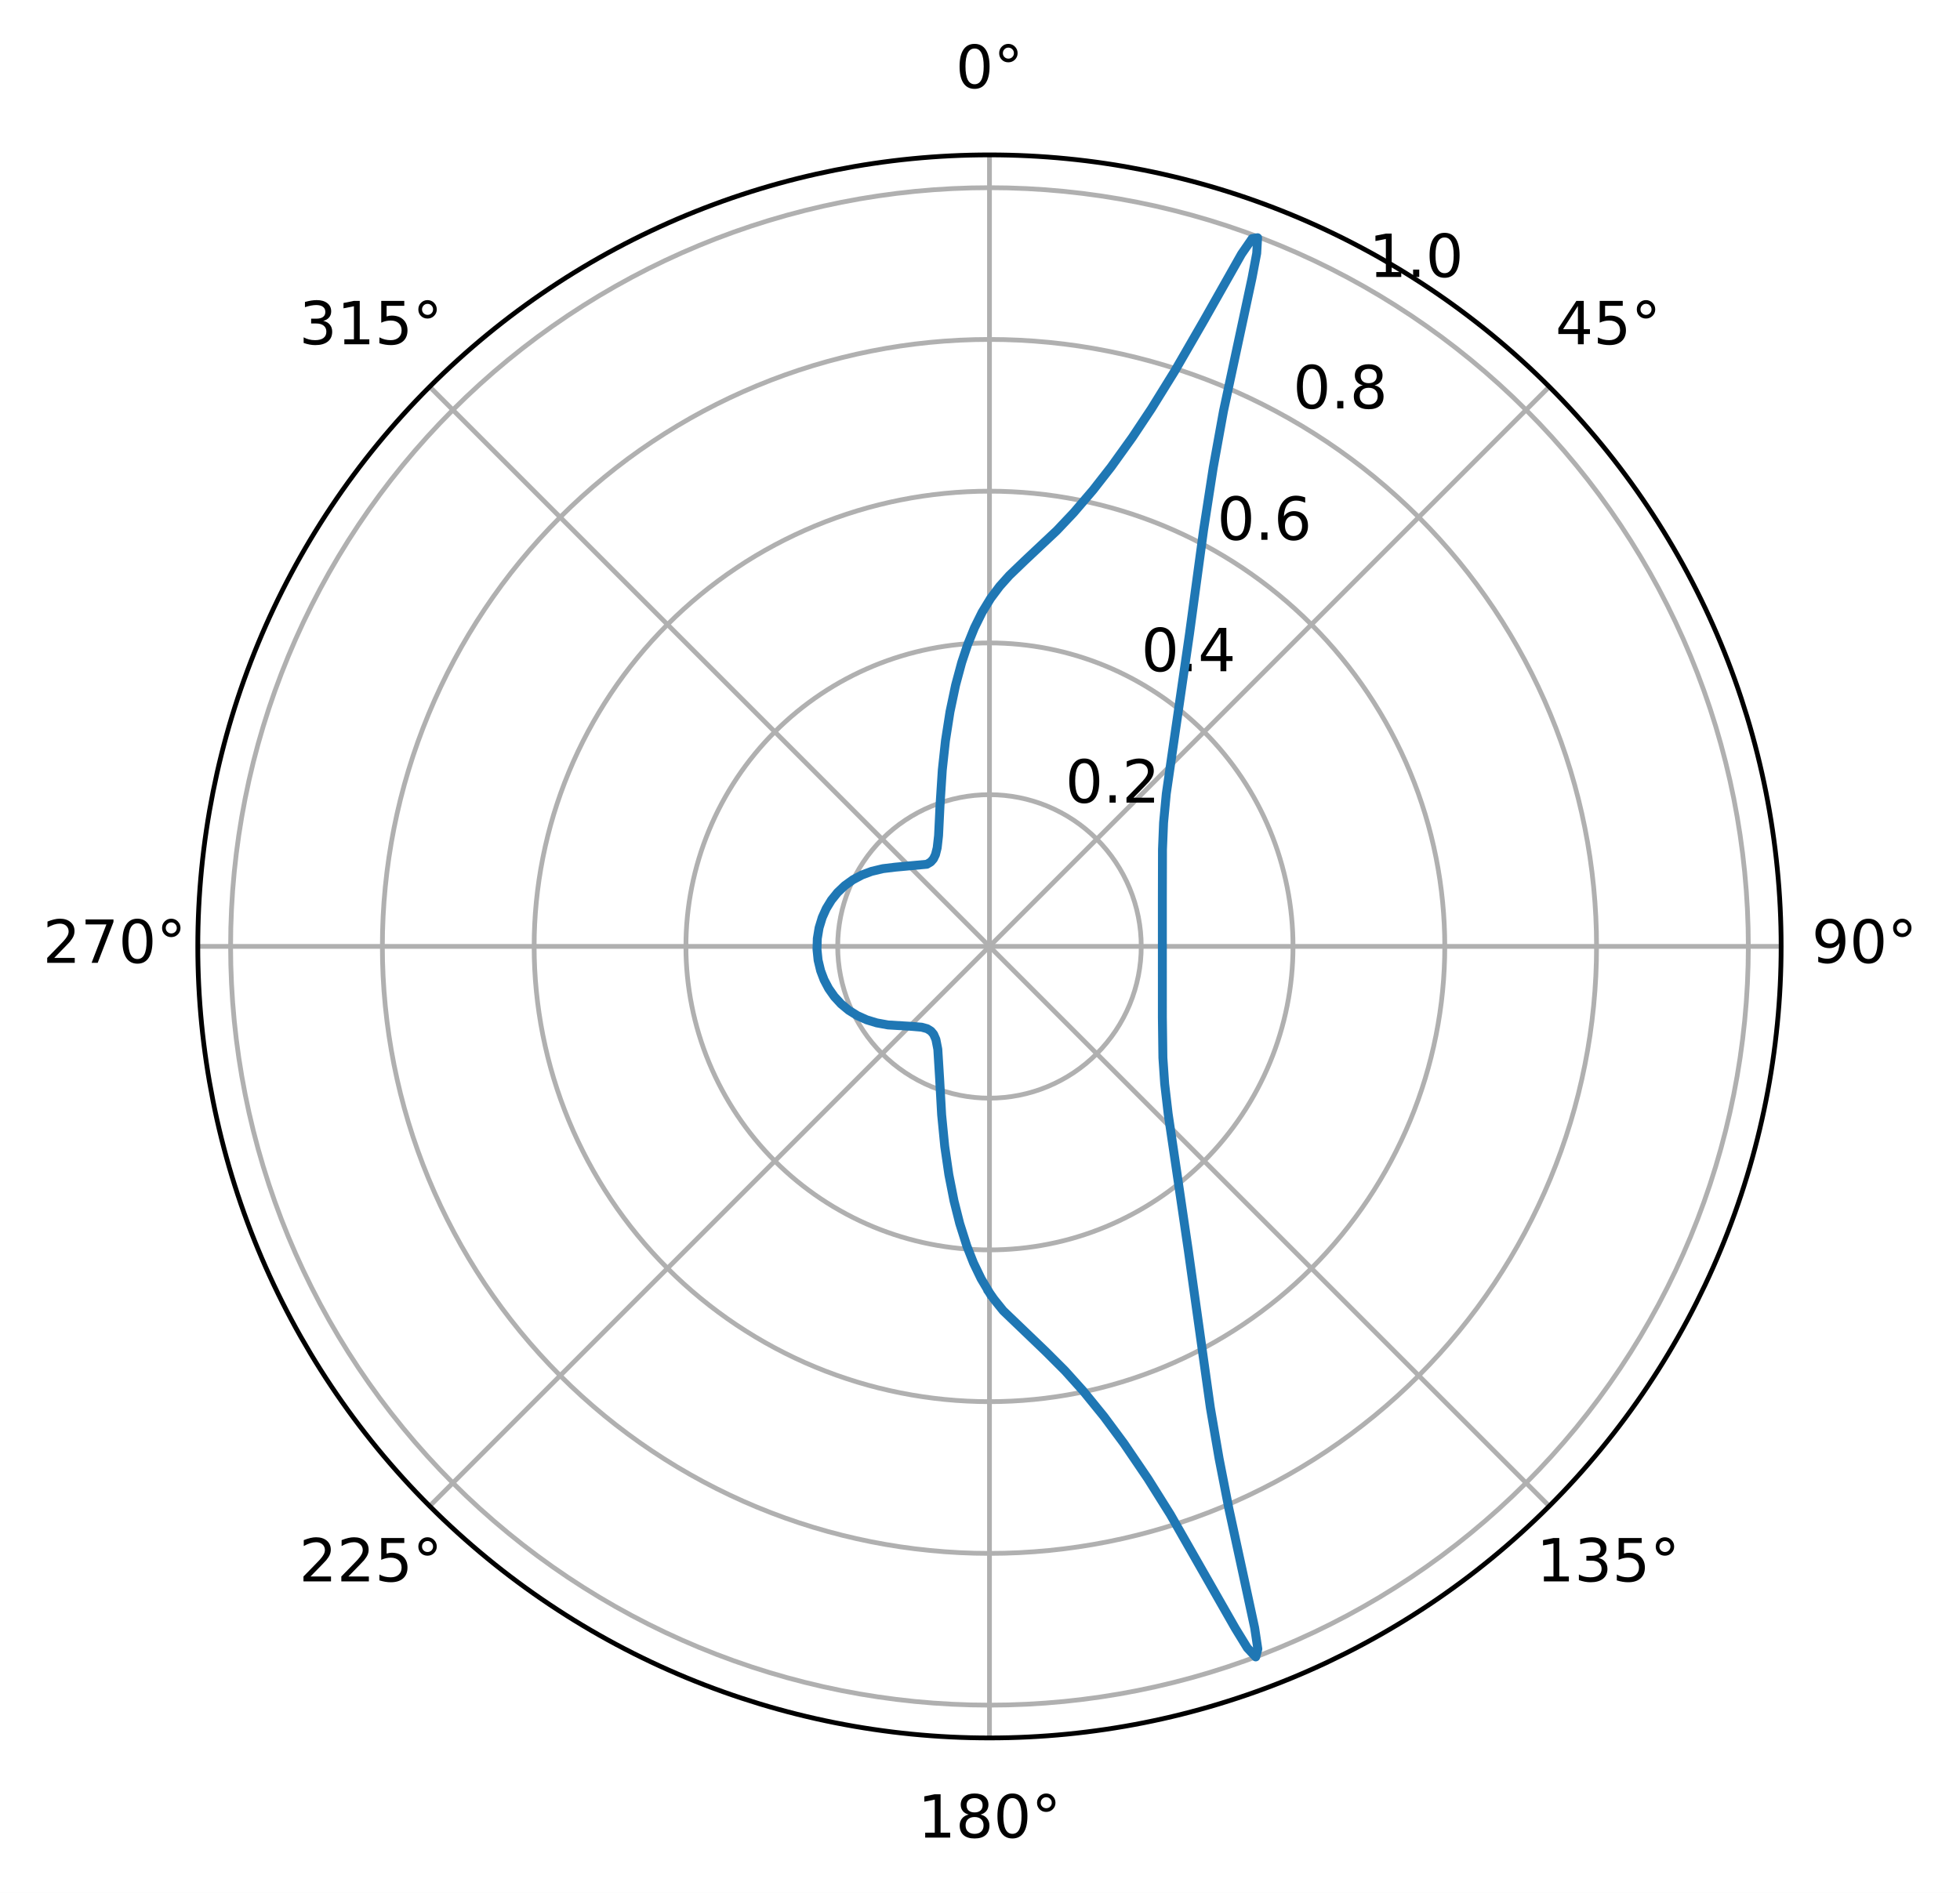
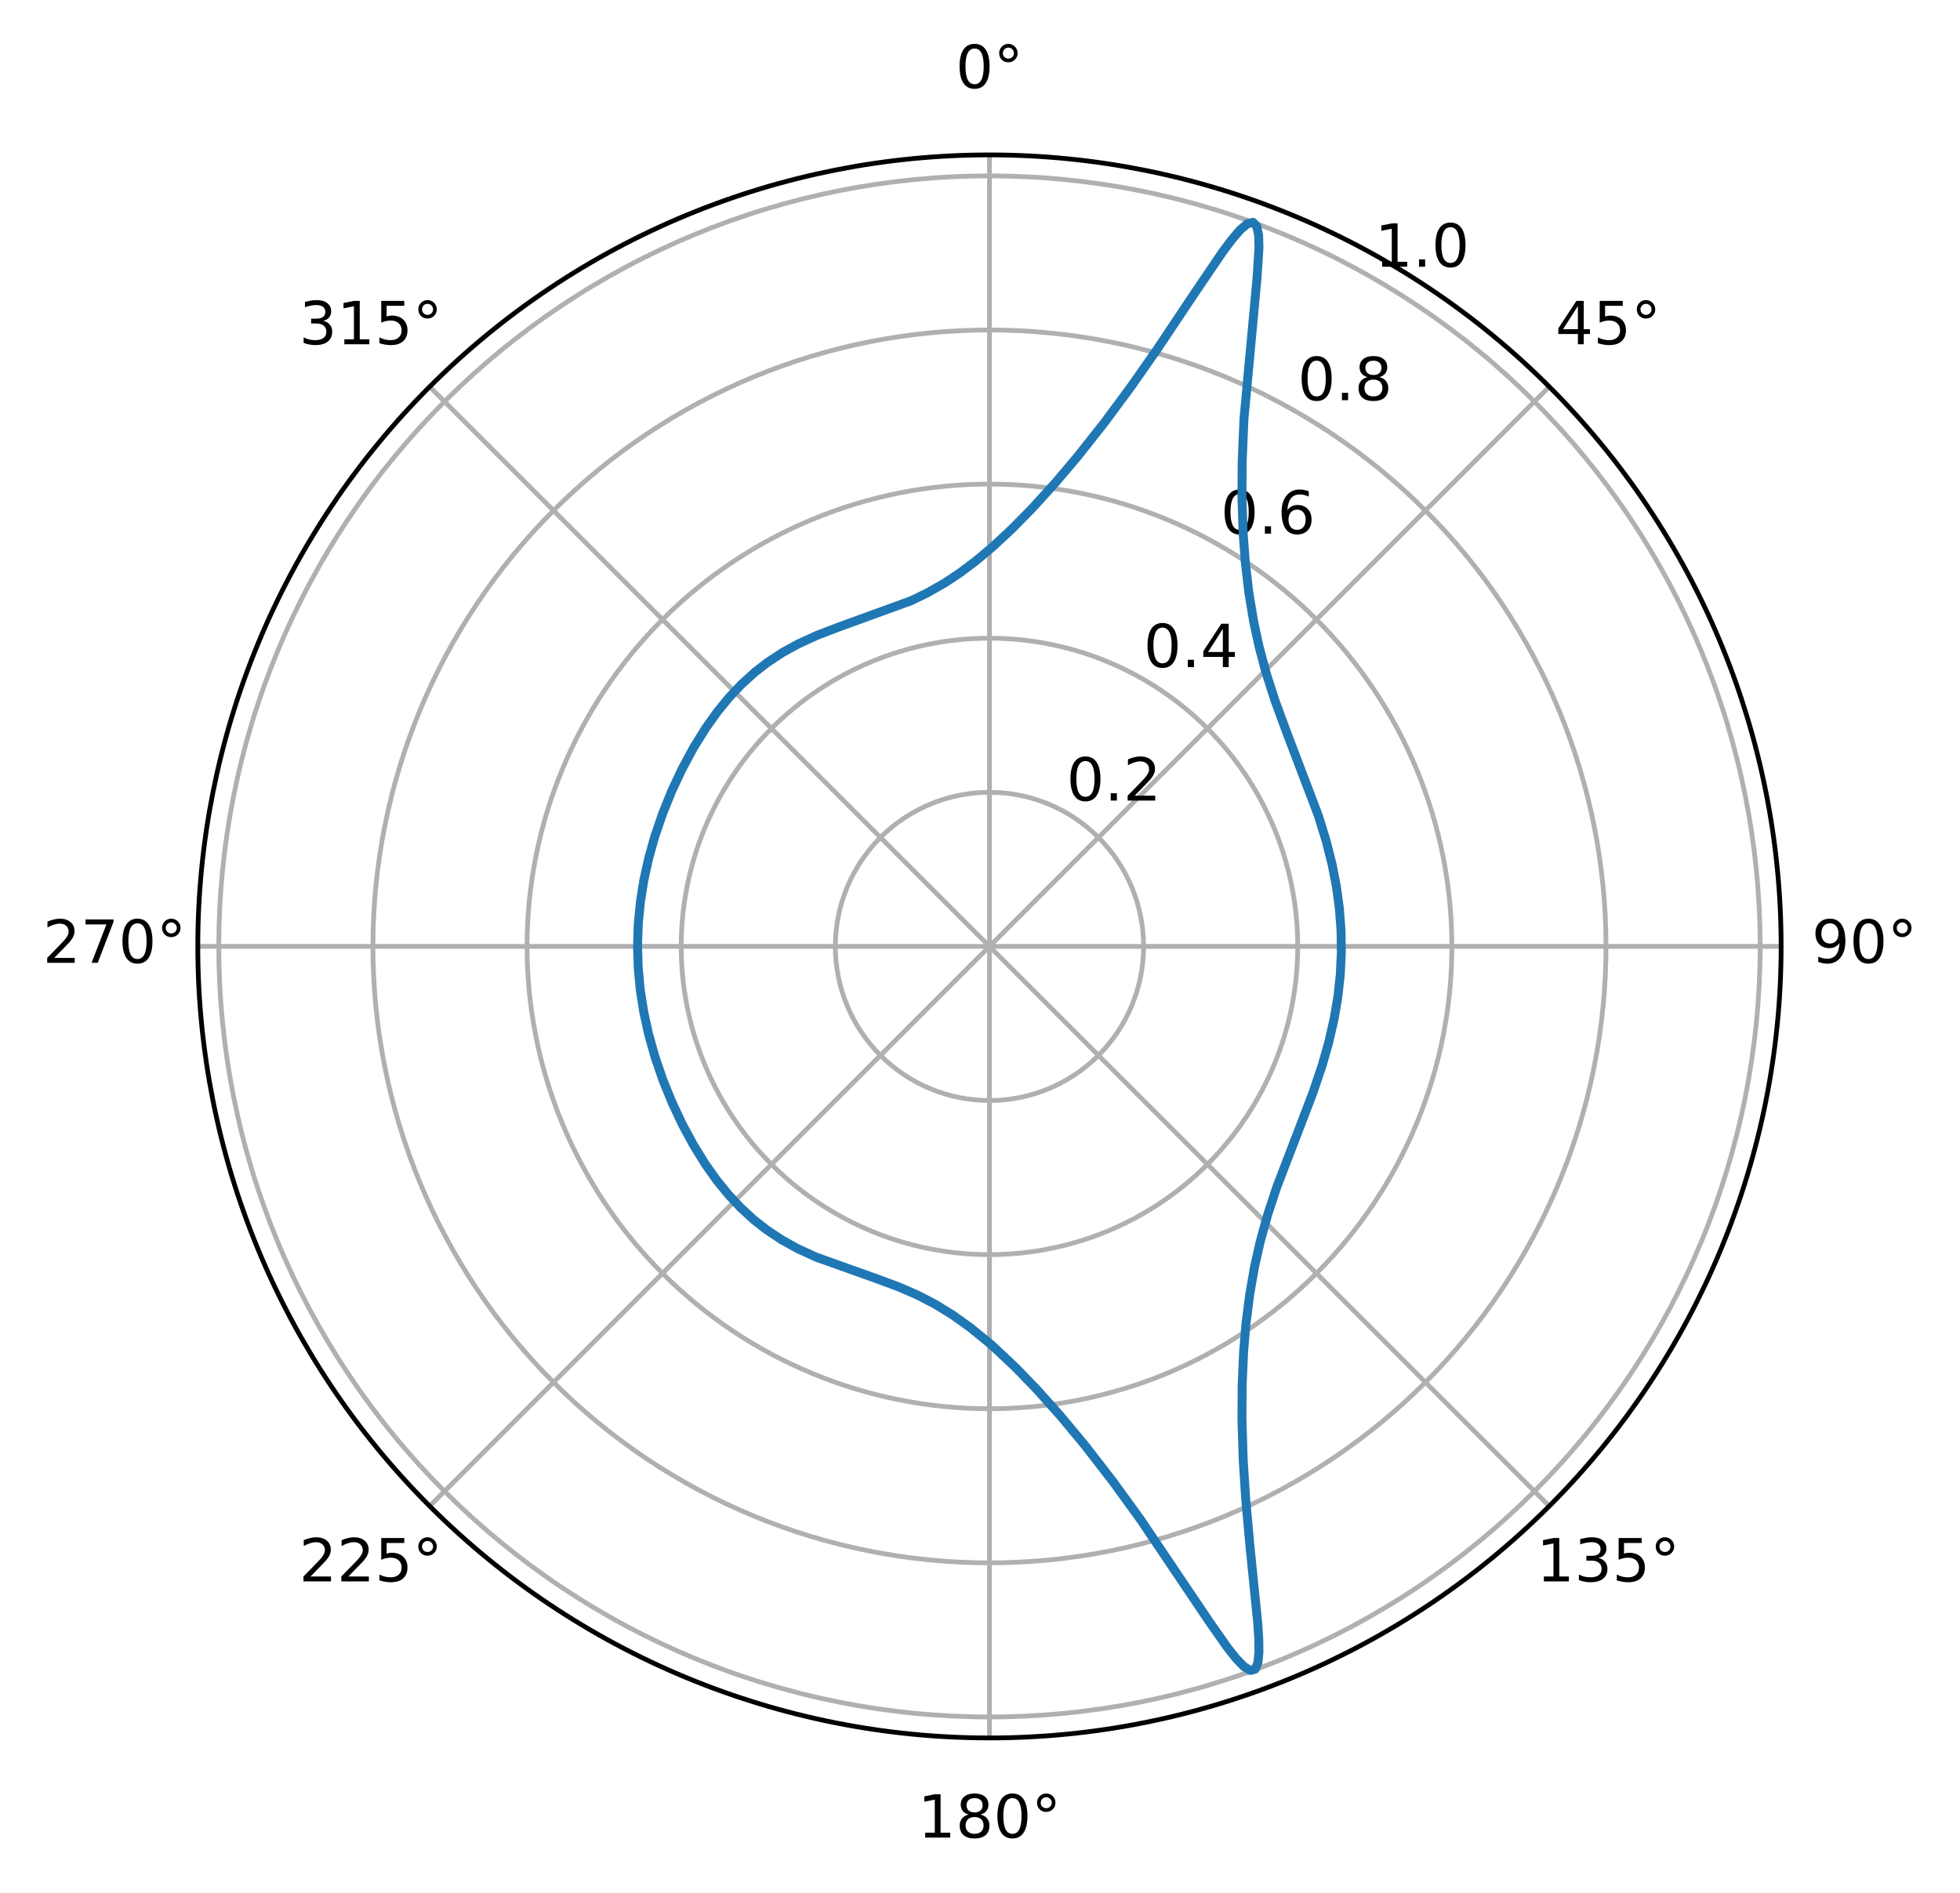
<svg xmlns="http://www.w3.org/2000/svg" xmlns:xlink="http://www.w3.org/1999/xlink" width="329.418pt" height="318.19pt" viewBox="0 0 329.418 318.19" version="1.1">
  <defs>
    <style type="text/css">*{stroke-linejoin: round; stroke-linecap: butt}</style>
  </defs>
  <g id="figure_1">
    <g id="patch_1">
      <path d="M 0 318.19  L 329.418 318.19  L 329.418 0  L 0 0  z " style="fill: #ffffff" />
    </g>
    <g id="axes_1">
      <g id="patch_2">
        <path d="M 299.356 159.095  C 299.356 141.622 295.914 124.319 289.227 108.177  C 282.541 92.034 272.74 77.365 260.385 65.01  C 248.029 52.655 233.361 42.854 217.218 36.167  C 201.075 29.481 183.773 26.039 166.3 26.039  C 148.827 26.039 131.524 29.481 115.381 36.167  C 99.239 42.854 84.57 52.655 72.215 65.01  C 59.86 77.365 50.059 92.034 43.372 108.177  C 36.686 124.319 33.244 141.622 33.244 159.095  C 33.244 176.568 36.686 193.871 43.372 210.013  C 50.059 226.156 59.86 240.825 72.215 253.18  C 84.57 265.535 99.239 275.336 115.381 282.023  C 131.524 288.709 148.827 292.151 166.3 292.151  C 183.773 292.151 201.075 288.709 217.218 282.023  C 233.361 275.336 248.029 265.535 260.385 253.18  C 272.74 240.825 282.541 226.156 289.227 210.013  C 295.914 193.871 299.356 176.568 299.356 159.095  M 166.3 159.095  C 166.3 159.095 166.3 159.095 166.3 159.095  C 166.3 159.095 166.3 159.095 166.3 159.095  C 166.3 159.095 166.3 159.095 166.3 159.095  C 166.3 159.095 166.3 159.095 166.3 159.095  C 166.3 159.095 166.3 159.095 166.3 159.095  C 166.3 159.095 166.3 159.095 166.3 159.095  C 166.3 159.095 166.3 159.095 166.3 159.095  C 166.3 159.095 166.3 159.095 166.3 159.095  C 166.3 159.095 166.3 159.095 166.3 159.095  C 166.3 159.095 166.3 159.095 166.3 159.095  C 166.3 159.095 166.3 159.095 166.3 159.095  C 166.3 159.095 166.3 159.095 166.3 159.095  C 166.3 159.095 166.3 159.095 166.3 159.095  C 166.3 159.095 166.3 159.095 166.3 159.095  C 166.3 159.095 166.3 159.095 166.3 159.095  C 166.3 159.095 166.3 159.095 166.3 159.095  M 299.356 159.095  z " style="fill: #ffffff" />
      </g>
      <g id="matplotlib.axis_1">
        <g id="xtick_1">
          <g id="line2d_1">
-             <path d="M 166.3 159.095  L 166.3 26.039  " clip-path="url(#pe5f348b92f)" style="fill: none; stroke: #b0b0b0; stroke-width: 0.8; stroke-linecap: square" />
+             <path d="M 166.3 159.095  L 166.3 26.039  " clip-path="url(#p031d4d47ac)" style="fill: none; stroke: #b0b0b0; stroke-width: 0.8; stroke-linecap: square" />
          </g>
          <g id="text_1">
            <g transform="translate(160.6185 14.79844)scale(0.1 -0.1)">
              <defs>
                <path id="DejaVuSans-30" d="M 2034 4250  Q 1547 4250 1301 3770  Q 1056 3291 1056 2328  Q 1056 1369 1301 889  Q 1547 409 2034 409  Q 2525 409 2770 889  Q 3016 1369 3016 2328  Q 3016 3291 2770 3770  Q 2525 4250 2034 4250  z M 2034 4750  Q 2819 4750 3233 4129  Q 3647 3509 3647 2328  Q 3647 1150 3233 529  Q 2819 -91 2034 -91  Q 1250 -91 836 529  Q 422 1150 422 2328  Q 422 3509 836 4129  Q 1250 4750 2034 4750  z " transform="scale(0.015625)" />
                <path id="DejaVuSans-b0" d="M 1600 4347  Q 1350 4347 1178 4173  Q 1006 4000 1006 3750  Q 1006 3503 1178 3333  Q 1350 3163 1600 3163  Q 1850 3163 2022 3333  Q 2194 3503 2194 3750  Q 2194 3997 2020 4172  Q 1847 4347 1600 4347  z M 1600 4750  Q 1800 4750 1984 4673  Q 2169 4597 2303 4453  Q 2447 4313 2519 4134  Q 2591 3956 2591 3750  Q 2591 3338 2302 3052  Q 2013 2766 1594 2766  Q 1172 2766 890 3047  Q 609 3328 609 3750  Q 609 4169 896 4459  Q 1184 4750 1600 4750  z " transform="scale(0.015625)" />
              </defs>
              <use xlink:href="#DejaVuSans-30" />
              <use xlink:href="#DejaVuSans-b0" x="63.623" />
            </g>
          </g>
        </g>
        <g id="xtick_2">
          <g id="line2d_2">
-             <path d="M 166.3 159.095  L 260.385 65.01  " clip-path="url(#pe5f348b92f)" style="fill: none; stroke: #b0b0b0; stroke-width: 0.8; stroke-linecap: square" />
+             <path d="M 166.3 159.095  L 260.385 65.01  " clip-path="url(#p031d4d47ac)" style="fill: none; stroke: #b0b0b0; stroke-width: 0.8; stroke-linecap: square" />
          </g>
          <g id="text_2">
            <g transform="translate(261.4215 57.87014)scale(0.1 -0.1)">
              <defs>
                <path id="DejaVuSans-34" d="M 2419 4116  L 825 1625  L 2419 1625  L 2419 4116  z M 2253 4666  L 3047 4666  L 3047 1625  L 3713 1625  L 3713 1100  L 3047 1100  L 3047 0  L 2419 0  L 2419 1100  L 313 1100  L 313 1709  L 2253 4666  z " transform="scale(0.015625)" />
                <path id="DejaVuSans-35" d="M 691 4666  L 3169 4666  L 3169 4134  L 1269 4134  L 1269 2991  Q 1406 3038 1543 3061  Q 1681 3084 1819 3084  Q 2600 3084 3056 2656  Q 3513 2228 3513 1497  Q 3513 744 3044 326  Q 2575 -91 1722 -91  Q 1428 -91 1123 -41  Q 819 9 494 109  L 494 744  Q 775 591 1075 516  Q 1375 441 1709 441  Q 2250 441 2565 725  Q 2881 1009 2881 1497  Q 2881 1984 2565 2268  Q 2250 2553 1709 2553  Q 1456 2553 1204 2497  Q 953 2441 691 2322  L 691 4666  z " transform="scale(0.015625)" />
              </defs>
              <use xlink:href="#DejaVuSans-34" />
              <use xlink:href="#DejaVuSans-35" x="63.623" />
              <use xlink:href="#DejaVuSans-b0" x="127.246" />
            </g>
          </g>
        </g>
        <g id="xtick_3">
          <g id="line2d_3">
-             <path d="M 166.3 159.095  L 299.356 159.095  " clip-path="url(#pe5f348b92f)" style="fill: none; stroke: #b0b0b0; stroke-width: 0.8; stroke-linecap: square" />
+             <path d="M 166.3 159.095  L 299.356 159.095  " clip-path="url(#p031d4d47ac)" style="fill: none; stroke: #b0b0b0; stroke-width: 0.8; stroke-linecap: square" />
          </g>
          <g id="text_3">
            <g transform="translate(304.4932 161.8544)scale(0.1 -0.1)">
              <defs>
                <path id="DejaVuSans-39" d="M 703 97  L 703 672  Q 941 559 1184 500  Q 1428 441 1663 441  Q 2288 441 2617 861  Q 2947 1281 2994 2138  Q 2813 1869 2534 1725  Q 2256 1581 1919 1581  Q 1219 1581 811 2004  Q 403 2428 403 3163  Q 403 3881 828 4315  Q 1253 4750 1959 4750  Q 2769 4750 3195 4129  Q 3622 3509 3622 2328  Q 3622 1225 3098 567  Q 2575 -91 1691 -91  Q 1453 -91 1209 -44  Q 966 3 703 97  z M 1959 2075  Q 2384 2075 2632 2365  Q 2881 2656 2881 3163  Q 2881 3666 2632 3958  Q 2384 4250 1959 4250  Q 1534 4250 1286 3958  Q 1038 3666 1038 3163  Q 1038 2656 1286 2365  Q 1534 2075 1959 2075  z " transform="scale(0.015625)" />
              </defs>
              <use xlink:href="#DejaVuSans-39" />
              <use xlink:href="#DejaVuSans-30" x="63.623" />
              <use xlink:href="#DejaVuSans-b0" x="127.246" />
            </g>
          </g>
        </g>
        <g id="xtick_4">
          <g id="line2d_4">
-             <path d="M 166.3 159.095  L 260.385 253.18  " clip-path="url(#pe5f348b92f)" style="fill: none; stroke: #b0b0b0; stroke-width: 0.8; stroke-linecap: square" />
+             <path d="M 166.3 159.095  L 260.385 253.18  " clip-path="url(#p031d4d47ac)" style="fill: none; stroke: #b0b0b0; stroke-width: 0.8; stroke-linecap: square" />
          </g>
          <g id="text_4">
            <g transform="translate(258.2403 265.8387)scale(0.1 -0.1)">
              <defs>
                <path id="DejaVuSans-31" d="M 794 531  L 1825 531  L 1825 4091  L 703 3866  L 703 4441  L 1819 4666  L 2450 4666  L 2450 531  L 3481 531  L 3481 0  L 794 0  L 794 531  z " transform="scale(0.015625)" />
                <path id="DejaVuSans-33" d="M 2597 2516  Q 3050 2419 3304 2112  Q 3559 1806 3559 1356  Q 3559 666 3084 287  Q 2609 -91 1734 -91  Q 1441 -91 1130 -33  Q 819 25 488 141  L 488 750  Q 750 597 1062 519  Q 1375 441 1716 441  Q 2309 441 2620 675  Q 2931 909 2931 1356  Q 2931 1769 2642 2001  Q 2353 2234 1838 2234  L 1294 2234  L 1294 2753  L 1863 2753  Q 2328 2753 2575 2939  Q 2822 3125 2822 3475  Q 2822 3834 2567 4026  Q 2313 4219 1838 4219  Q 1578 4219 1281 4162  Q 984 4106 628 3988  L 628 4550  Q 988 4650 1302 4700  Q 1616 4750 1894 4750  Q 2613 4750 3031 4423  Q 3450 4097 3450 3541  Q 3450 3153 3228 2886  Q 3006 2619 2597 2516  z " transform="scale(0.015625)" />
              </defs>
              <use xlink:href="#DejaVuSans-31" />
              <use xlink:href="#DejaVuSans-33" x="63.623" />
              <use xlink:href="#DejaVuSans-35" x="127.246" />
              <use xlink:href="#DejaVuSans-b0" x="190.869" />
            </g>
          </g>
        </g>
        <g id="xtick_5">
          <g id="line2d_5">
-             <path d="M 166.3 159.095  L 166.3 292.151  " clip-path="url(#pe5f348b92f)" style="fill: none; stroke: #b0b0b0; stroke-width: 0.8; stroke-linecap: square" />
+             <path d="M 166.3 159.095  L 166.3 292.151  " clip-path="url(#p031d4d47ac)" style="fill: none; stroke: #b0b0b0; stroke-width: 0.8; stroke-linecap: square" />
          </g>
          <g id="text_5">
            <g transform="translate(154.256 308.9104)scale(0.1 -0.1)">
              <defs>
                <path id="DejaVuSans-38" d="M 2034 2216  Q 1584 2216 1326 1975  Q 1069 1734 1069 1313  Q 1069 891 1326 650  Q 1584 409 2034 409  Q 2484 409 2743 651  Q 3003 894 3003 1313  Q 3003 1734 2745 1975  Q 2488 2216 2034 2216  z M 1403 2484  Q 997 2584 770 2862  Q 544 3141 544 3541  Q 544 4100 942 4425  Q 1341 4750 2034 4750  Q 2731 4750 3128 4425  Q 3525 4100 3525 3541  Q 3525 3141 3298 2862  Q 3072 2584 2669 2484  Q 3125 2378 3379 2068  Q 3634 1759 3634 1313  Q 3634 634 3220 271  Q 2806 -91 2034 -91  Q 1263 -91 848 271  Q 434 634 434 1313  Q 434 1759 690 2068  Q 947 2378 1403 2484  z M 1172 3481  Q 1172 3119 1398 2916  Q 1625 2713 2034 2713  Q 2441 2713 2670 2916  Q 2900 3119 2900 3481  Q 2900 3844 2670 4047  Q 2441 4250 2034 4250  Q 1625 4250 1398 4047  Q 1172 3844 1172 3481  z " transform="scale(0.015625)" />
              </defs>
              <use xlink:href="#DejaVuSans-31" />
              <use xlink:href="#DejaVuSans-38" x="63.623" />
              <use xlink:href="#DejaVuSans-30" x="127.246" />
              <use xlink:href="#DejaVuSans-b0" x="190.869" />
            </g>
          </g>
        </g>
        <g id="xtick_6">
          <g id="line2d_6">
-             <path d="M 166.3 159.095  L 72.215 253.18  " clip-path="url(#pe5f348b92f)" style="fill: none; stroke: #b0b0b0; stroke-width: 0.8; stroke-linecap: square" />
+             <path d="M 166.3 159.095  L 72.215 253.18  " clip-path="url(#p031d4d47ac)" style="fill: none; stroke: #b0b0b0; stroke-width: 0.8; stroke-linecap: square" />
          </g>
          <g id="text_6">
            <g transform="translate(50.2717 265.8387)scale(0.1 -0.1)">
              <defs>
                <path id="DejaVuSans-32" d="M 1228 531  L 3431 531  L 3431 0  L 469 0  L 469 531  Q 828 903 1448 1529  Q 2069 2156 2228 2338  Q 2531 2678 2651 2914  Q 2772 3150 2772 3378  Q 2772 3750 2511 3984  Q 2250 4219 1831 4219  Q 1534 4219 1204 4116  Q 875 4013 500 3803  L 500 4441  Q 881 4594 1212 4672  Q 1544 4750 1819 4750  Q 2544 4750 2975 4387  Q 3406 4025 3406 3419  Q 3406 3131 3298 2873  Q 3191 2616 2906 2266  Q 2828 2175 2409 1742  Q 1991 1309 1228 531  z " transform="scale(0.015625)" />
              </defs>
              <use xlink:href="#DejaVuSans-32" />
              <use xlink:href="#DejaVuSans-32" x="63.623" />
              <use xlink:href="#DejaVuSans-35" x="127.246" />
              <use xlink:href="#DejaVuSans-b0" x="190.869" />
            </g>
          </g>
        </g>
        <g id="xtick_7">
          <g id="line2d_7">
-             <path d="M 166.3 159.095  L 33.244 159.095  " clip-path="url(#pe5f348b92f)" style="fill: none; stroke: #b0b0b0; stroke-width: 0.8; stroke-linecap: square" />
+             <path d="M 166.3 159.095  L 33.244 159.095  " clip-path="url(#p031d4d47ac)" style="fill: none; stroke: #b0b0b0; stroke-width: 0.8; stroke-linecap: square" />
          </g>
          <g id="text_7">
            <g transform="translate(7.2 161.8544)scale(0.1 -0.1)">
              <defs>
                <path id="DejaVuSans-37" d="M 525 4666  L 3525 4666  L 3525 4397  L 1831 0  L 1172 0  L 2766 4134  L 525 4134  L 525 4666  z " transform="scale(0.015625)" />
              </defs>
              <use xlink:href="#DejaVuSans-32" />
              <use xlink:href="#DejaVuSans-37" x="63.623" />
              <use xlink:href="#DejaVuSans-30" x="127.246" />
              <use xlink:href="#DejaVuSans-b0" x="190.869" />
            </g>
          </g>
        </g>
        <g id="xtick_8">
          <g id="line2d_8">
-             <path d="M 166.3 159.095  L 72.215 65.01  " clip-path="url(#pe5f348b92f)" style="fill: none; stroke: #b0b0b0; stroke-width: 0.8; stroke-linecap: square" />
+             <path d="M 166.3 159.095  L 72.215 65.01  " clip-path="url(#p031d4d47ac)" style="fill: none; stroke: #b0b0b0; stroke-width: 0.8; stroke-linecap: square" />
          </g>
          <g id="text_8">
            <g transform="translate(50.2717 57.87014)scale(0.1 -0.1)">
              <use xlink:href="#DejaVuSans-33" />
              <use xlink:href="#DejaVuSans-31" x="63.623" />
              <use xlink:href="#DejaVuSans-35" x="127.246" />
              <use xlink:href="#DejaVuSans-b0" x="190.869" />
            </g>
          </g>
        </g>
      </g>
      <g id="matplotlib.axis_2">
        <g id="ytick_1">
          <g id="line2d_9">
-             <path d="M 166.3 133.586  C 169.65 133.586 172.967 134.246 176.061 135.528  C 179.156 136.81 181.968 138.689 184.337 141.058  C 186.706 143.426 188.585 146.239 189.867 149.333  C 191.149 152.428 191.808 155.745 191.808 159.095  C 191.808 162.445 191.149 165.762 189.867 168.857  C 188.585 171.952 186.706 174.764 184.337 177.132  C 181.968 179.501 179.156 181.38 176.061 182.662  C 172.967 183.944 169.65 184.604 166.3 184.604  C 162.95 184.604 159.633 183.944 156.538 182.662  C 153.443 181.38 150.631 179.501 148.262 177.132  C 145.894 174.764 144.015 171.952 142.733 168.857  C 141.451 165.762 140.791 162.445 140.791 159.095  C 140.791 155.745 141.451 152.428 142.733 149.333  C 144.015 146.239 145.894 143.426 148.262 141.058  C 150.631 138.689 153.443 136.81 156.538 135.528  C 159.633 134.246 162.95 133.586 166.3 133.586  " clip-path="url(#pe5f348b92f)" style="fill: none; stroke: #b0b0b0; stroke-width: 0.8; stroke-linecap: square" />
+             <path d="M 166.3 133.189  C 169.702 133.189 173.071 133.859 176.213 135.161  C 179.356 136.463 182.212 138.371 184.618 140.777  C 187.023 143.182 188.932 146.038 190.234 149.181  C 191.535 152.324 192.206 155.693 192.206 159.095  C 192.206 162.497 191.535 165.866 190.234 169.009  C 188.932 172.152 187.023 175.008 184.618 177.413  C 182.212 179.819 179.356 181.727 176.213 183.029  C 173.071 184.331 169.702 185.001 166.3 185.001  C 162.898 185.001 159.529 184.331 156.386 183.029  C 153.243 181.727 150.387 179.819 147.982 177.413  C 145.576 175.008 143.668 172.152 142.366 169.009  C 141.064 165.866 140.394 162.497 140.394 159.095  C 140.394 155.693 141.064 152.324 142.366 149.181  C 143.668 146.038 145.576 143.182 147.982 140.777  C 150.387 138.371 153.243 136.463 156.386 135.161  C 159.529 133.859 162.898 133.189 166.3 133.189  " clip-path="url(#p031d4d47ac)" style="fill: none; stroke: #b0b0b0; stroke-width: 0.8; stroke-linecap: square" />
          </g>
          <g id="text_9">
-             <g transform="translate(179.054 134.9243)scale(0.1 -0.1)">
+             <g transform="translate(179.2527 134.5803)scale(0.1 -0.1)">
              <defs>
                <path id="DejaVuSans-2e" d="M 684 794  L 1344 794  L 1344 0  L 684 0  L 684 794  z " transform="scale(0.015625)" />
              </defs>
              <use xlink:href="#DejaVuSans-30" />
              <use xlink:href="#DejaVuSans-2e" x="63.623" />
              <use xlink:href="#DejaVuSans-32" x="95.41" />
            </g>
          </g>
        </g>
        <g id="ytick_2">
          <g id="line2d_10">
-             <path d="M 166.3 108.078  C 172.999 108.078 179.634 109.398 185.823 111.961  C 192.013 114.525 197.637 118.283 202.374 123.02  C 207.112 127.758 210.87 133.382 213.433 139.572  C 215.997 145.761 217.317 152.396 217.317 159.095  C 217.317 165.795 215.997 172.429 213.433 178.618  C 210.87 184.808 207.112 190.432 202.374 195.17  C 197.637 199.907 192.013 203.665 185.823 206.229  C 179.634 208.793 172.999 210.112 166.3 210.112  C 159.6 210.112 152.966 208.793 146.776 206.229  C 140.587 203.665 134.962 199.907 130.225 195.17  C 125.488 190.432 121.73 184.808 119.166 178.618  C 116.602 172.429 115.283 165.795 115.283 159.095  C 115.283 152.396 116.602 145.761 119.166 139.572  C 121.73 133.382 125.488 127.758 130.225 123.02  C 134.962 118.283 140.587 114.525 146.776 111.961  C 152.966 109.398 159.6 108.078 166.3 108.078  " clip-path="url(#pe5f348b92f)" style="fill: none; stroke: #b0b0b0; stroke-width: 0.8; stroke-linecap: square" />
+             <path d="M 166.3 107.283  C 173.104 107.283 179.841 108.624 186.127 111.227  C 192.413 113.831 198.125 117.648 202.936 122.459  C 207.747 127.27 211.564 132.982 214.167 139.268  C 216.771 145.554 218.111 152.291 218.111 159.095  C 218.111 165.899 216.771 172.637 214.167 178.923  C 211.564 185.208 207.747 190.92 202.936 195.731  C 198.125 200.542 192.413 204.359 186.127 206.963  C 179.841 209.566 173.104 210.907 166.3 210.907  C 159.496 210.907 152.758 209.566 146.472 206.963  C 140.186 204.359 134.474 200.542 129.663 195.731  C 124.852 190.92 121.036 185.208 118.432 178.923  C 115.828 172.637 114.488 165.899 114.488 159.095  C 114.488 152.291 115.828 145.554 118.432 139.268  C 121.036 132.982 124.852 127.27 129.663 122.459  C 134.474 117.648 140.186 113.831 146.472 111.227  C 152.758 108.624 159.496 107.283 166.3 107.283  " clip-path="url(#p031d4d47ac)" style="fill: none; stroke: #b0b0b0; stroke-width: 0.8; stroke-linecap: square" />
          </g>
          <g id="text_10">
-             <g transform="translate(191.8083 112.8332)scale(0.1 -0.1)">
+             <g transform="translate(192.2056 112.1452)scale(0.1 -0.1)">
              <use xlink:href="#DejaVuSans-30" />
              <use xlink:href="#DejaVuSans-2e" x="63.623" />
              <use xlink:href="#DejaVuSans-34" x="95.41" />
            </g>
          </g>
        </g>
        <g id="ytick_3">
          <g id="line2d_11">
-             <path d="M 166.3 82.569  C 176.349 82.569 186.301 84.549 195.585 88.394  C 204.869 92.24 213.306 97.877 220.412 104.983  C 227.518 112.089 233.155 120.526 237 129.81  C 240.846 139.094 242.826 149.046 242.826 159.095  C 242.826 169.144 240.846 179.096 237 188.38  C 233.155 197.665 227.518 206.101 220.412 213.207  C 213.306 220.313 204.869 225.95 195.585 229.796  C 186.301 233.641 176.349 235.621 166.3 235.621  C 156.25 235.621 146.299 233.641 137.015 229.796  C 127.73 225.95 119.294 220.313 112.188 213.207  C 105.082 206.101 99.445 197.665 95.599 188.38  C 91.753 179.096 89.774 169.144 89.774 159.095  C 89.774 149.046 91.753 139.094 95.599 129.81  C 99.445 120.526 105.082 112.089 112.188 104.983  C 119.294 97.877 127.73 92.24 137.015 88.394  C 146.299 84.549 156.25 82.569 166.3 82.569  " clip-path="url(#pe5f348b92f)" style="fill: none; stroke: #b0b0b0; stroke-width: 0.8; stroke-linecap: square" />
+             <path d="M 166.3 81.378  C 176.506 81.378 186.612 83.388 196.041 87.294  C 205.47 91.199 214.038 96.924 221.254 104.141  C 228.471 111.357 234.196 119.925 238.101 129.354  C 242.007 138.783 244.017 148.889 244.017 159.095  C 244.017 169.301 242.007 179.407 238.101 188.836  C 234.196 198.265 228.471 206.833 221.254 214.05  C 214.038 221.266 205.47 226.991 196.041 230.897  C 186.612 234.802 176.506 236.813 166.3 236.813  C 156.094 236.813 145.987 234.802 136.559 230.897  C 127.13 226.991 118.562 221.266 111.345 214.05  C 104.129 206.833 98.404 198.265 94.498 188.836  C 90.593 179.407 88.582 169.301 88.582 159.095  C 88.582 148.889 90.593 138.783 94.498 129.354  C 98.404 119.925 104.129 111.357 111.345 104.141  C 118.562 96.924 127.13 91.199 136.559 87.294  C 145.987 83.388 156.094 81.378 166.3 81.378  " clip-path="url(#p031d4d47ac)" style="fill: none; stroke: #b0b0b0; stroke-width: 0.8; stroke-linecap: square" />
          </g>
          <g id="text_11">
-             <g transform="translate(204.5626 90.74211)scale(0.1 -0.1)">
+             <g transform="translate(205.1585 89.71009)scale(0.1 -0.1)">
              <defs>
                <path id="DejaVuSans-36" d="M 2113 2584  Q 1688 2584 1439 2293  Q 1191 2003 1191 1497  Q 1191 994 1439 701  Q 1688 409 2113 409  Q 2538 409 2786 701  Q 3034 994 3034 1497  Q 3034 2003 2786 2293  Q 2538 2584 2113 2584  z M 3366 4563  L 3366 3988  Q 3128 4100 2886 4159  Q 2644 4219 2406 4219  Q 1781 4219 1451 3797  Q 1122 3375 1075 2522  Q 1259 2794 1537 2939  Q 1816 3084 2150 3084  Q 2853 3084 3261 2657  Q 3669 2231 3669 1497  Q 3669 778 3244 343  Q 2819 -91 2113 -91  Q 1303 -91 875 529  Q 447 1150 447 2328  Q 447 3434 972 4092  Q 1497 4750 2381 4750  Q 2619 4750 2861 4703  Q 3103 4656 3366 4563  z " transform="scale(0.015625)" />
              </defs>
              <use xlink:href="#DejaVuSans-30" />
              <use xlink:href="#DejaVuSans-2e" x="63.623" />
              <use xlink:href="#DejaVuSans-36" x="95.41" />
            </g>
          </g>
        </g>
        <g id="ytick_4">
          <g id="line2d_12">
-             <path d="M 166.3 57.061  C 179.699 57.061 192.968 59.7 205.347 64.828  C 217.726 69.955 228.974 77.471 238.449 86.946  C 247.923 96.42 255.44 107.669 260.567 120.048  C 265.695 132.427 268.334 145.696 268.334 159.095  C 268.334 172.494 265.695 185.763 260.567 198.142  C 255.44 210.521 247.923 221.77 238.449 231.244  C 228.974 240.719 217.726 248.235 205.347 253.363  C 192.968 258.49 179.699 261.129 166.3 261.129  C 152.901 261.129 139.632 258.49 127.253 253.363  C 114.874 248.235 103.625 240.719 94.151 231.244  C 84.676 221.77 77.16 210.521 72.032 198.142  C 66.905 185.763 64.265 172.494 64.265 159.095  C 64.265 145.696 66.905 132.427 72.032 120.048  C 77.16 107.669 84.676 96.42 94.151 86.946  C 103.625 77.471 114.874 69.955 127.253 64.828  C 139.632 59.7 152.901 57.061 166.3 57.061  " clip-path="url(#pe5f348b92f)" style="fill: none; stroke: #b0b0b0; stroke-width: 0.8; stroke-linecap: square" />
+             <path d="M 166.3 55.472  C 179.907 55.472 193.383 58.152 205.955 63.36  C 218.527 68.567 229.95 76.2 239.572 85.822  C 249.195 95.444 256.828 106.868 262.035 119.44  C 267.243 132.012 269.923 145.487 269.923 159.095  C 269.923 172.703 267.243 186.178 262.035 198.75  C 256.828 211.322 249.195 222.746 239.572 232.368  C 229.95 241.99 218.527 249.623 205.955 254.83  C 193.383 260.038 179.907 262.718 166.3 262.718  C 152.692 262.718 139.217 260.038 126.645 254.83  C 114.073 249.623 102.649 241.99 93.027 232.368  C 83.405 222.746 75.772 211.322 70.564 198.75  C 65.357 186.178 62.676 172.703 62.676 159.095  C 62.676 145.487 65.357 132.012 70.564 119.44  C 75.772 106.868 83.405 95.444 93.027 85.822  C 102.649 76.2 114.073 68.567 126.645 63.36  C 139.217 58.152 152.692 55.472 166.3 55.472  " clip-path="url(#p031d4d47ac)" style="fill: none; stroke: #b0b0b0; stroke-width: 0.8; stroke-linecap: square" />
          </g>
          <g id="text_12">
-             <g transform="translate(217.3169 68.65102)scale(0.1 -0.1)">
+             <g transform="translate(218.1114 67.275)scale(0.1 -0.1)">
              <use xlink:href="#DejaVuSans-30" />
              <use xlink:href="#DejaVuSans-2e" x="63.623" />
              <use xlink:href="#DejaVuSans-38" x="95.41" />
            </g>
          </g>
        </g>
        <g id="ytick_5">
          <g id="line2d_13">
-             <path d="M 166.3 31.552  C 183.049 31.552 199.634 34.851 215.108 41.261  C 230.582 47.67 244.643 57.065 256.486 68.909  C 268.329 80.752 277.725 94.813 284.134 110.286  C 290.544 125.76 293.843 142.346 293.843 159.095  C 293.843 175.844 290.544 192.43 284.134 207.904  C 277.725 223.378 268.329 237.438 256.486 249.282  C 244.643 261.125 230.582 270.52 215.108 276.929  C 199.634 283.339 183.049 286.638 166.3 286.638  C 149.551 286.638 132.965 283.339 117.491 276.929  C 102.017 270.52 87.956 261.125 76.113 249.282  C 64.27 237.438 54.875 223.378 48.465 207.904  C 42.056 192.43 38.757 175.844 38.757 159.095  C 38.757 142.346 42.056 125.76 48.465 110.286  C 54.875 94.813 64.27 80.752 76.113 68.909  C 87.956 57.065 102.017 47.67 117.491 41.261  C 132.965 34.851 149.551 31.552 166.3 31.552  " clip-path="url(#pe5f348b92f)" style="fill: none; stroke: #b0b0b0; stroke-width: 0.8; stroke-linecap: square" />
+             <path d="M 166.3 29.566  C 183.309 29.566 200.154 32.917 215.868 39.426  C 231.583 45.935 245.863 55.477 257.891 67.504  C 269.918 79.532 279.46 93.812 285.969 109.526  C 292.478 125.241 295.829 142.085 295.829 159.095  C 295.829 176.105 292.478 192.949 285.969 208.664  C 279.46 224.379 269.918 238.658 257.891 250.686  C 245.863 262.714 231.583 272.255 215.868 278.764  C 200.154 285.274 183.309 288.624 166.3 288.624  C 149.29 288.624 132.446 285.274 116.731 278.764  C 101.016 272.255 86.736 262.714 74.709 250.686  C 62.681 238.658 53.14 224.379 46.63 208.664  C 40.121 192.949 36.771 176.105 36.771 159.095  C 36.771 142.085 40.121 125.241 46.63 109.526  C 53.14 93.812 62.681 79.532 74.709 67.504  C 86.736 55.477 101.016 45.935 116.731 39.426  C 132.446 32.917 149.29 29.566 166.3 29.566  " clip-path="url(#p031d4d47ac)" style="fill: none; stroke: #b0b0b0; stroke-width: 0.8; stroke-linecap: square" />
          </g>
          <g id="text_13">
-             <g transform="translate(230.0712 46.55993)scale(0.1 -0.1)">
+             <g transform="translate(231.0643 44.83991)scale(0.1 -0.1)">
              <use xlink:href="#DejaVuSans-31" />
              <use xlink:href="#DejaVuSans-2e" x="63.623" />
              <use xlink:href="#DejaVuSans-30" x="95.41" />
            </g>
          </g>
        </g>
      </g>
      <g id="line2d_14">
-         <path d="M 166.3 217.314  L 164.894 214.95  L 163.62 212.307  L 162.493 209.443  L 161.3 205.681  L 160.342 201.878  L 159.473 197.46  L 158.78 192.701  L 158.262 187.395  L 157.93 181.433  L 157.618 176.381  L 157.298 174.742  L 156.916 173.862  L 156.479 173.334  L 155.831 172.929  L 154.906 172.674  L 153.332 172.54  L 149.249 172.296  L 147.347 171.948  L 145.676 171.439  L 144.098 170.73  L 142.649 169.831  L 141.355 168.756  L 140.228 167.53  L 139.277 166.177  L 138.508 164.72  L 137.924 163.183  L 137.499 161.41  L 137.312 159.596  L 137.366 157.775  L 137.661 155.976  L 138.193 154.23  L 138.87 152.731  L 139.73 151.322  L 140.77 150.03  L 141.982 148.876  L 143.356 147.887  L 144.873 147.081  L 146.503 146.472  L 148.392 146.024  L 150.472 145.771  L 155.779 145.283  L 156.438 144.892  L 156.884 144.379  L 157.227 143.663  L 157.514 142.521  L 157.743 140.479  L 157.992 135.345  L 158.373 129.418  L 158.904 124.512  L 159.664 119.65  L 160.606 115.176  L 161.632 111.369  L 162.625 108.38  L 163.772 105.539  L 165.063 102.929  L 166.484 100.601  L 168.014 98.557  L 169.636 96.744  L 172.23 94.248  L 177.608 89.194  L 180.462 86.176  L 183.722 82.365  L 186.747 78.492  L 190.312 73.528  L 193.512 68.718  L 197.404 62.435  L 202.389 53.8  L 208.664 42.701  L 210.46 40.1  L 211.365 39.963  L 211.216 42.577  L 210.428 46.732  L 205.638 69.069  L 203.908 78.609  L 202.286 89.096  L 199.918 106.554  L 197.947 120.152  L 196.019 133.432  L 195.562 138.295  L 195.379 142.79  L 195.358 150.99  L 195.36 170.985  L 195.449 177.81  L 195.747 182.192  L 196.336 187.254  L 197.627 195.956  L 199.731 210.275  L 203.424 236.63  L 204.896 245.199  L 206.536 253.596  L 208.961 264.78  L 210.869 273.638  L 211.405 277.207  L 211.051 278.529  L 209.64 277.016  L 207.603 273.696  L 196.693 254.574  L 192.938 248.586  L 188.897 242.641  L 185.56 238.14  L 182.032 233.801  L 178.993 230.424  L 175.786 227.216  L 168.612 220.336  L 167.046 218.388  L 166.3 217.314  L 166.3 217.314  " clip-path="url(#pe5f348b92f)" style="fill: none; stroke: #1f77b4; stroke-width: 1.5; stroke-linecap: square" />
+         <path d="M 166.3 225.799  L 163.073 223.165  L 160.048 221.008  L 157.152 219.234  L 154.33 217.764  L 151.19 216.386  L 147.349 214.96  L 137.13 211.312  L 134.029 209.882  L 131.367 208.405  L 128.827 206.718  L 126.725 205.071  L 124.476 203.009  L 122.393 200.781  L 120.474 198.415  L 118.499 195.625  L 116.512 192.405  L 114.722 189.09  L 112.962 185.359  L 111.415 181.552  L 110.083 177.674  L 108.979 173.732  L 108.188 170.097  L 107.613 166.423  L 107.265 162.72  L 107.152 159.002  L 107.277 155.285  L 107.636 151.583  L 108.222 147.91  L 109.024 144.278  L 110.028 140.694  L 111.35 136.813  L 112.887 133.003  L 114.637 129.268  L 116.606 125.622  L 118.604 122.407  L 120.59 119.624  L 122.518 117.266  L 124.611 115.047  L 126.871 112.996  L 128.981 111.361  L 131.53 109.687  L 134.199 108.223  L 137.304 106.805  L 140.823 105.455  L 153.107 100.992  L 155.911 99.633  L 158.769 98.001  L 161.352 96.291  L 164.056 94.259  L 166.934 91.835  L 170.054 88.932  L 173.505 85.424  L 177.408 81.12  L 181.253 76.567  L 185.75 70.867  L 190.213 64.826  L 194.46 58.749  L 200.962 49.01  L 205.505 42.32  L 207.018 40.296  L 208.431 38.648  L 209.654 37.608  L 210.601 37.378  L 211.224 38.042  L 211.534 39.517  L 211.595 41.595  L 211.277 46.654  L 209.069 70.487  L 208.766 77.752  L 208.736 83.689  L 208.934 89.608  L 209.305 94.596  L 209.888 99.574  L 210.698 104.461  L 211.62 108.73  L 212.759 112.999  L 214.255 117.685  L 216.252 123.113  L 221.567 137.089  L 222.891 141.374  L 223.895 145.349  L 224.606 149.003  L 225.107 152.69  L 225.387 156.399  L 225.439 160.118  L 225.261 163.833  L 224.858 167.532  L 224.24 171.201  L 223.328 175.196  L 222.201 179.143  L 220.639 183.761  L 218.333 189.795  L 214.606 199.5  L 213.091 204.082  L 211.804 208.715  L 210.863 212.887  L 210.03 217.642  L 209.418 222.46  L 209.013 227.26  L 208.765 232.915  L 208.734 238.539  L 208.942 245.352  L 209.366 252.023  L 210.111 260.224  L 211.39 272.855  L 211.557 275.405  L 211.591 277.695  L 211.415 279.501  L 210.954 280.591  L 210.167 280.808  L 209.072 280.153  L 207.742 278.779  L 206.269 276.916  L 203.198 272.535  L 191.723 255.49  L 187.009 248.989  L 182.307 242.924  L 178.32 238.122  L 174.298 233.614  L 170.762 229.954  L 167.148 226.545  L 166.3 225.799  L 166.3 225.799  " clip-path="url(#p031d4d47ac)" style="fill: none; stroke: #1f77b4; stroke-width: 1.5; stroke-linecap: square" />
      </g>
      <g id="patch_3">
        <path d="M 166.3 26.039  C 148.827 26.039 131.524 29.481 115.381 36.167  C 99.239 42.854 84.57 52.655 72.215 65.01  C 59.86 77.365 50.059 92.034 43.372 108.177  C 36.686 124.319 33.244 141.622 33.244 159.095  C 33.244 176.568 36.686 193.871 43.372 210.013  C 50.059 226.156 59.86 240.825 72.215 253.18  C 84.57 265.535 99.239 275.336 115.381 282.023  C 131.524 288.709 148.827 292.151 166.3 292.151  C 183.773 292.151 201.075 288.709 217.218 282.023  C 233.361 275.336 248.029 265.535 260.385 253.18  C 272.74 240.825 282.541 226.156 289.227 210.013  C 295.914 193.871 299.356 176.568 299.356 159.095  C 299.356 141.622 295.914 124.319 289.227 108.177  C 282.541 92.034 272.74 77.365 260.385 65.01  C 248.029 52.655 233.361 42.854 217.218 36.167  C 201.075 29.481 183.773 26.039 166.3 26.039  " style="fill: none; stroke: #000000; stroke-width: 0.8; stroke-linejoin: miter; stroke-linecap: square" />
      </g>
    </g>
  </g>
  <defs>
-     <clipPath id="pe5f348b92f">
+     <clipPath id="p031d4d47ac">
      <path d="M 299.356 159.095  C 299.356 141.622 295.914 124.319 289.227 108.177  C 282.541 92.034 272.74 77.365 260.385 65.01  C 248.029 52.655 233.361 42.854 217.218 36.167  C 201.075 29.481 183.773 26.039 166.3 26.039  C 148.827 26.039 131.524 29.481 115.381 36.167  C 99.239 42.854 84.57 52.655 72.215 65.01  C 59.86 77.365 50.059 92.034 43.372 108.177  C 36.686 124.319 33.244 141.622 33.244 159.095  C 33.244 176.568 36.686 193.871 43.372 210.013  C 50.059 226.156 59.86 240.825 72.215 253.18  C 84.57 265.535 99.239 275.336 115.381 282.023  C 131.524 288.709 148.827 292.151 166.3 292.151  C 183.773 292.151 201.075 288.709 217.218 282.023  C 233.361 275.336 248.029 265.535 260.385 253.18  C 272.74 240.825 282.541 226.156 289.227 210.013  C 295.914 193.871 299.356 176.568 299.356 159.095  M 166.3 159.095  C 166.3 159.095 166.3 159.095 166.3 159.095  C 166.3 159.095 166.3 159.095 166.3 159.095  C 166.3 159.095 166.3 159.095 166.3 159.095  C 166.3 159.095 166.3 159.095 166.3 159.095  C 166.3 159.095 166.3 159.095 166.3 159.095  C 166.3 159.095 166.3 159.095 166.3 159.095  C 166.3 159.095 166.3 159.095 166.3 159.095  C 166.3 159.095 166.3 159.095 166.3 159.095  C 166.3 159.095 166.3 159.095 166.3 159.095  C 166.3 159.095 166.3 159.095 166.3 159.095  C 166.3 159.095 166.3 159.095 166.3 159.095  C 166.3 159.095 166.3 159.095 166.3 159.095  C 166.3 159.095 166.3 159.095 166.3 159.095  C 166.3 159.095 166.3 159.095 166.3 159.095  C 166.3 159.095 166.3 159.095 166.3 159.095  C 166.3 159.095 166.3 159.095 166.3 159.095  M 299.356 159.095  z " />
    </clipPath>
  </defs>
</svg>
